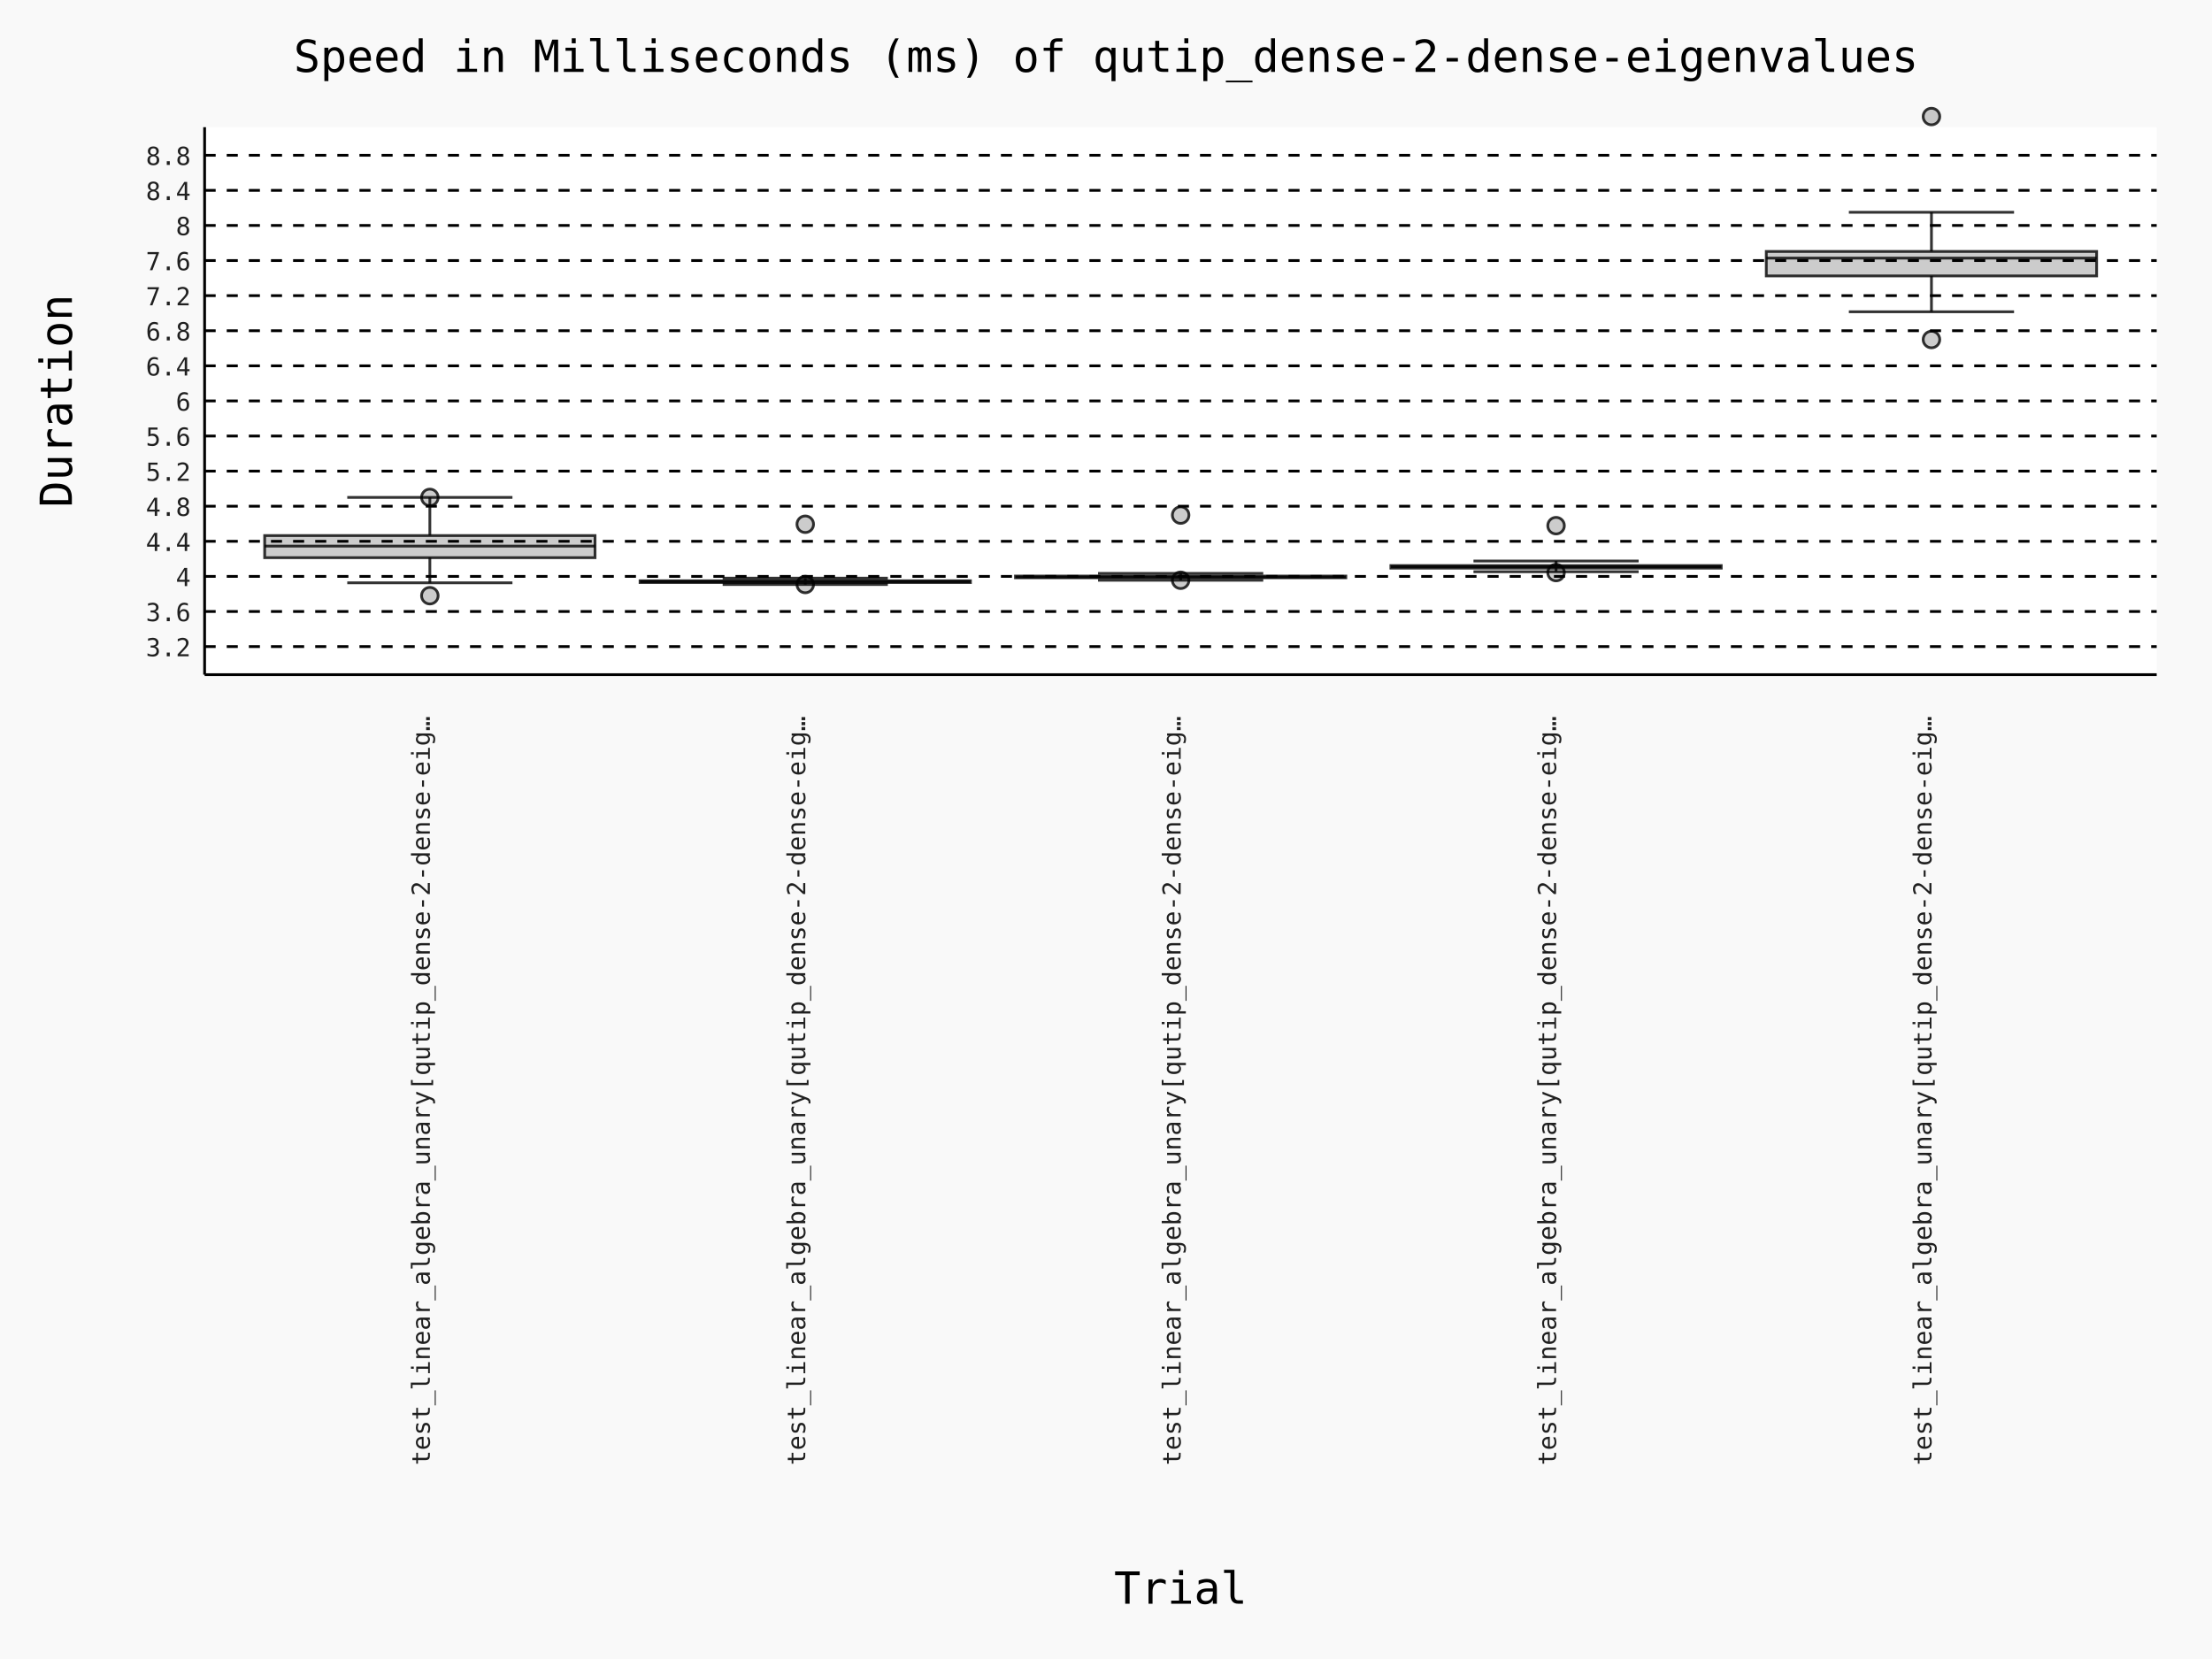
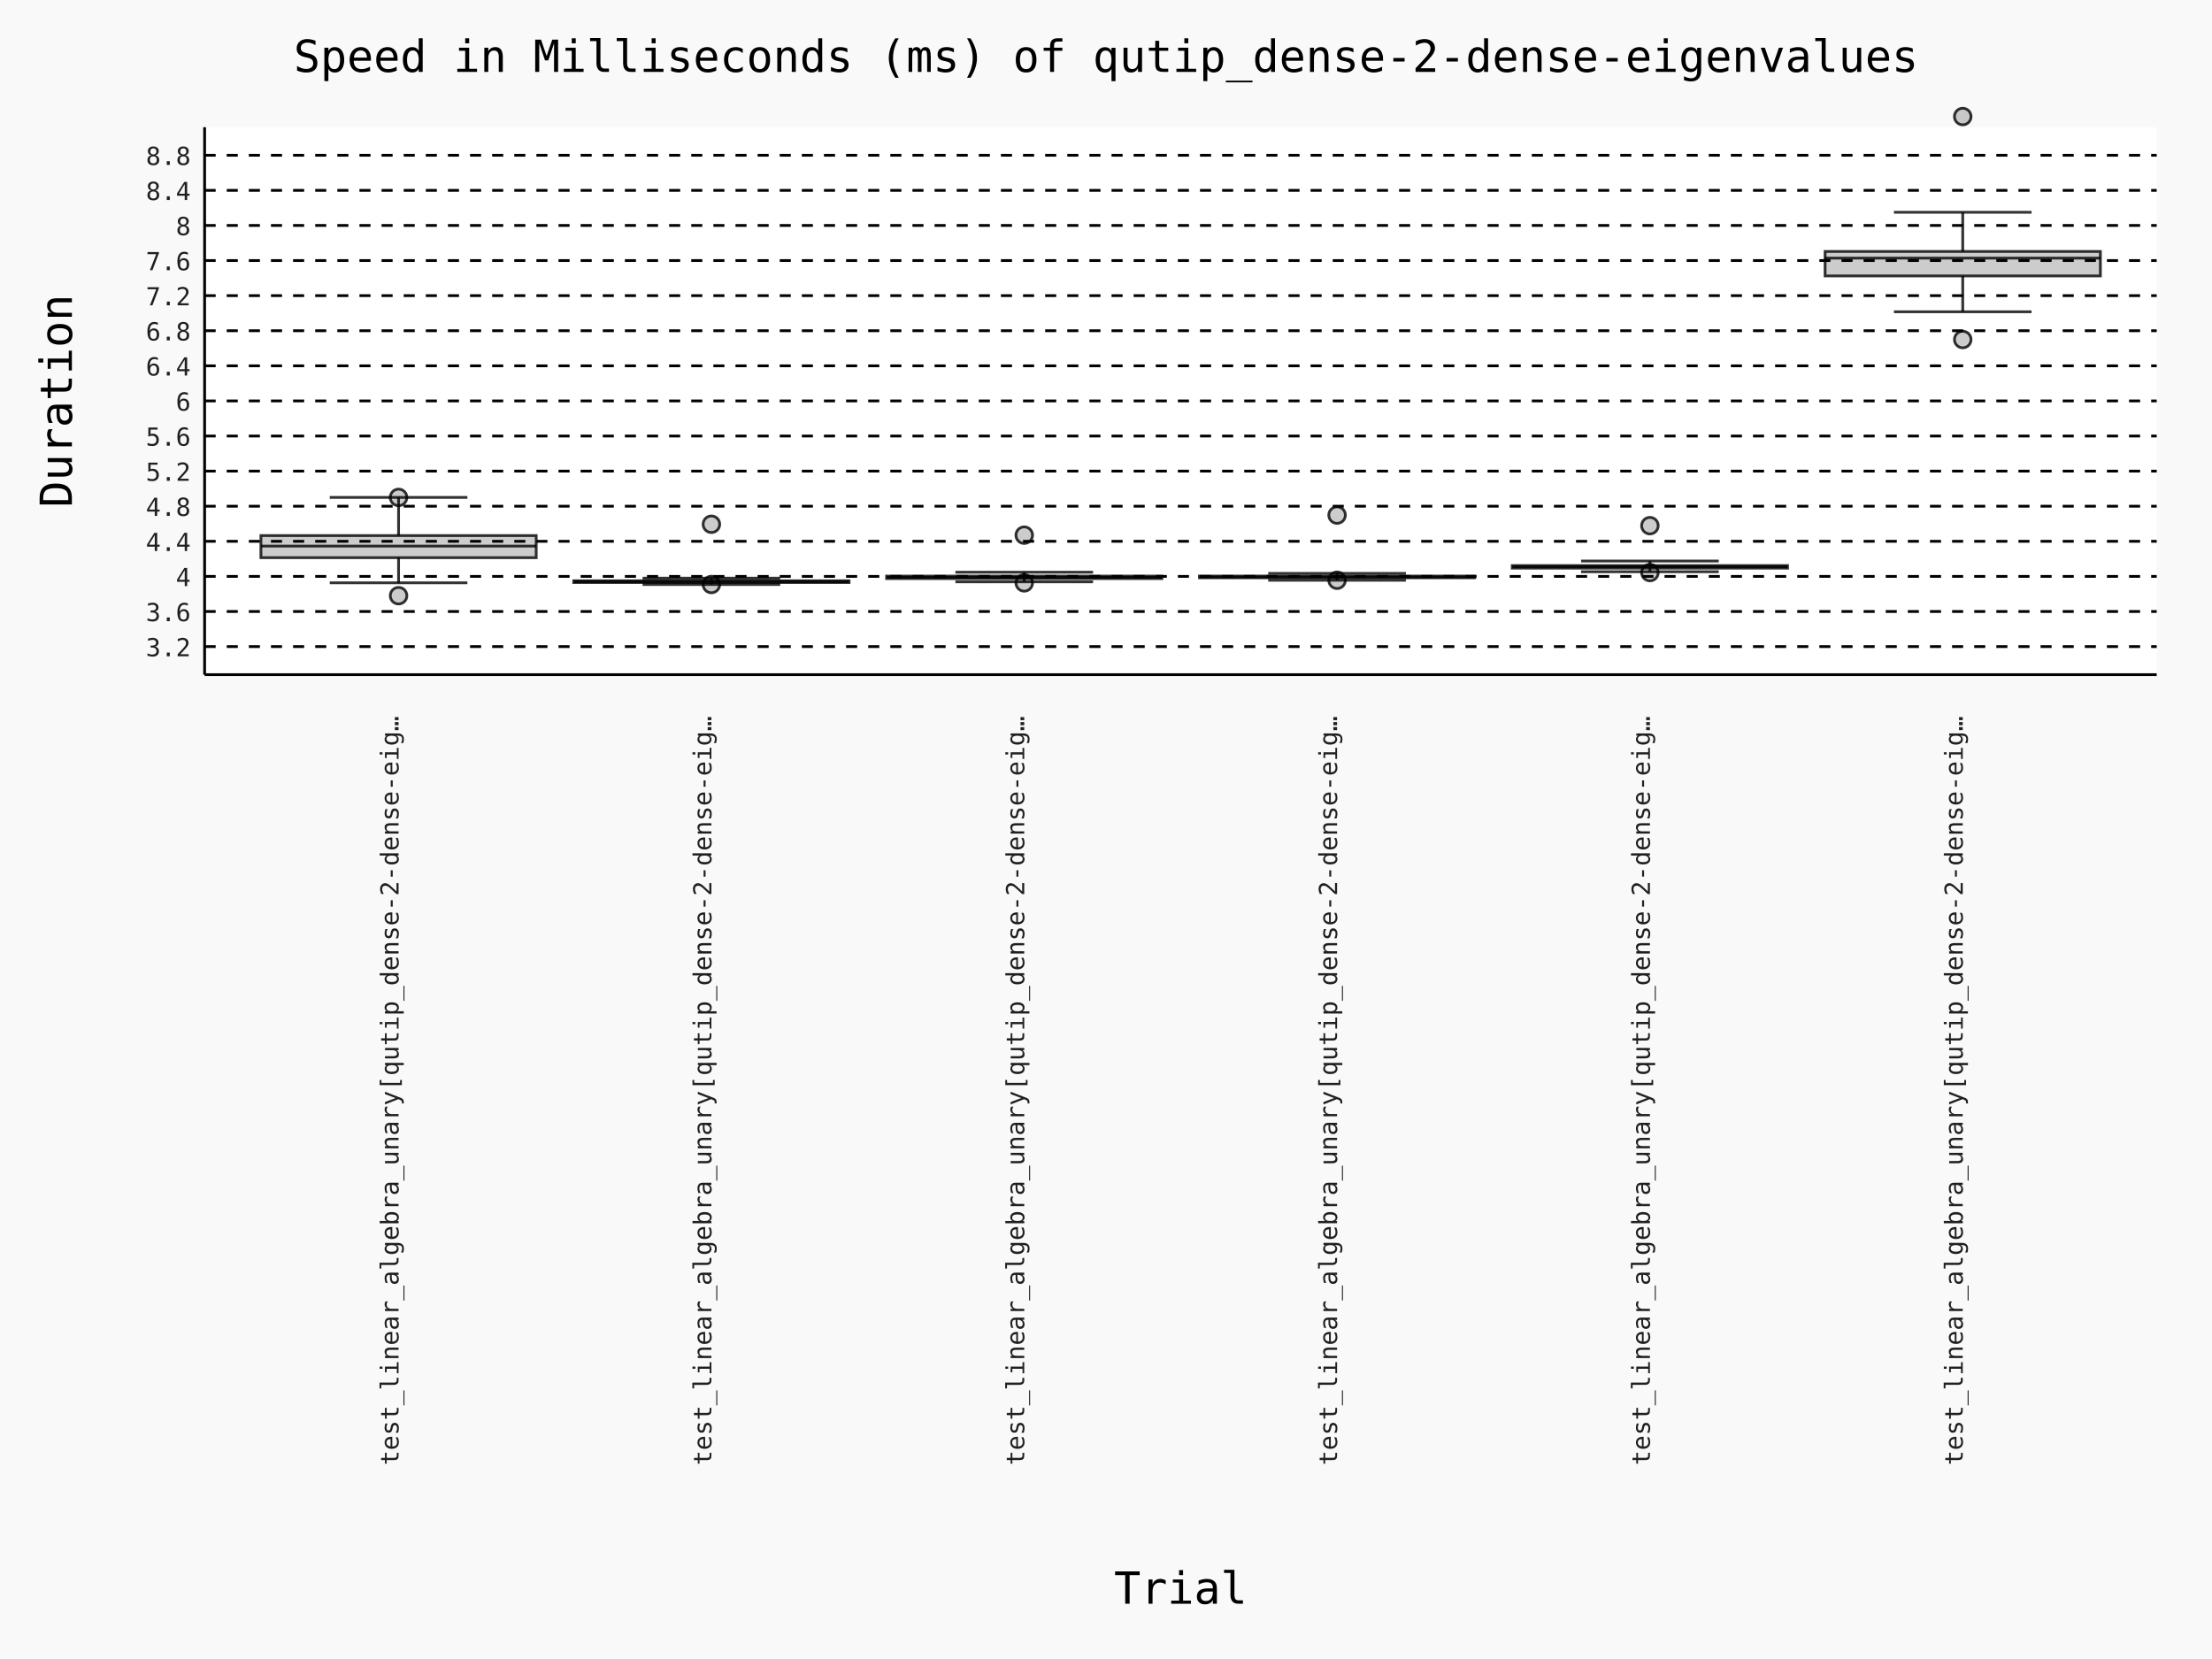
- <svg xmlns="http://www.w3.org/2000/svg" id="chart-a00bf936-f40b-4086-8f62-8a62607aaf84" class="pygal-chart" viewBox="0 0 800 600">
+ <svg xmlns="http://www.w3.org/2000/svg" id="chart-571d6aad-c253-4310-aac4-e0d875f1ebc0" class="pygal-chart" viewBox="0 0 800 600">
  <defs>
-     <style type="text/css">#chart-a00bf936-f40b-4086-8f62-8a62607aaf84{-webkit-user-select:none;-webkit-font-smoothing:antialiased;font-family:Consolas,"Deja Vu Sans Mono","Bitstream Vera Sans Mono","Courier New",monospace}#chart-a00bf936-f40b-4086-8f62-8a62607aaf84 .title{font-family:Consolas,"Deja Vu Sans Mono","Bitstream Vera Sans Mono","Courier New",monospace;font-size:16px}#chart-a00bf936-f40b-4086-8f62-8a62607aaf84 .legends .legend text{font-family:Consolas,"Deja Vu Sans Mono","Bitstream Vera Sans Mono","Courier New",monospace;font-size:14px}#chart-a00bf936-f40b-4086-8f62-8a62607aaf84 .axis text{font-family:Consolas,"Deja Vu Sans Mono","Bitstream Vera Sans Mono","Courier New",monospace;font-size:10px}#chart-a00bf936-f40b-4086-8f62-8a62607aaf84 .axis text.major{font-family:Consolas,"Deja Vu Sans Mono","Bitstream Vera Sans Mono","Courier New",monospace;font-size:10px}#chart-a00bf936-f40b-4086-8f62-8a62607aaf84 .text-overlay text.value{font-family:Consolas,"Deja Vu Sans Mono","Bitstream Vera Sans Mono","Courier New",monospace;font-size:16px}#chart-a00bf936-f40b-4086-8f62-8a62607aaf84 .text-overlay text.label{font-family:Consolas,"Deja Vu Sans Mono","Bitstream Vera Sans Mono","Courier New",monospace;font-size:10px}#chart-a00bf936-f40b-4086-8f62-8a62607aaf84 .tooltip{font-family:Consolas,"Deja Vu Sans Mono","Bitstream Vera Sans Mono","Courier New",monospace;font-size:14px}#chart-a00bf936-f40b-4086-8f62-8a62607aaf84 text.no_data{font-family:Consolas,"Deja Vu Sans Mono","Bitstream Vera Sans Mono","Courier New",monospace;font-size:64px}
- #chart-a00bf936-f40b-4086-8f62-8a62607aaf84{background-color:rgba(249,249,249,1)}#chart-a00bf936-f40b-4086-8f62-8a62607aaf84 path,#chart-a00bf936-f40b-4086-8f62-8a62607aaf84 line,#chart-a00bf936-f40b-4086-8f62-8a62607aaf84 rect,#chart-a00bf936-f40b-4086-8f62-8a62607aaf84 circle{-webkit-transition:150ms;-moz-transition:150ms;transition:150ms}#chart-a00bf936-f40b-4086-8f62-8a62607aaf84 .graph &gt; .background{fill:rgba(249,249,249,1)}#chart-a00bf936-f40b-4086-8f62-8a62607aaf84 .plot &gt; .background{fill:rgba(255,255,255,1)}#chart-a00bf936-f40b-4086-8f62-8a62607aaf84 .graph{fill:rgba(0,0,0,.87)}#chart-a00bf936-f40b-4086-8f62-8a62607aaf84 text.no_data{fill:rgba(0,0,0,1)}#chart-a00bf936-f40b-4086-8f62-8a62607aaf84 .title{fill:rgba(0,0,0,1)}#chart-a00bf936-f40b-4086-8f62-8a62607aaf84 .legends .legend text{fill:rgba(0,0,0,.87)}#chart-a00bf936-f40b-4086-8f62-8a62607aaf84 .legends .legend:hover text{fill:rgba(0,0,0,1)}#chart-a00bf936-f40b-4086-8f62-8a62607aaf84 .axis .line{stroke:rgba(0,0,0,1)}#chart-a00bf936-f40b-4086-8f62-8a62607aaf84 .axis .guide.line{stroke:rgba(0,0,0,.54)}#chart-a00bf936-f40b-4086-8f62-8a62607aaf84 .axis .major.line{stroke:rgba(0,0,0,.87)}#chart-a00bf936-f40b-4086-8f62-8a62607aaf84 .axis text.major{fill:rgba(0,0,0,1)}#chart-a00bf936-f40b-4086-8f62-8a62607aaf84 .axis.y .guides:hover .guide.line,#chart-a00bf936-f40b-4086-8f62-8a62607aaf84 .line-graph .axis.x .guides:hover .guide.line,#chart-a00bf936-f40b-4086-8f62-8a62607aaf84 .stackedline-graph .axis.x .guides:hover .guide.line,#chart-a00bf936-f40b-4086-8f62-8a62607aaf84 .xy-graph .axis.x .guides:hover .guide.line{stroke:rgba(0,0,0,1)}#chart-a00bf936-f40b-4086-8f62-8a62607aaf84 .axis .guides:hover text{fill:rgba(0,0,0,1)}#chart-a00bf936-f40b-4086-8f62-8a62607aaf84 .reactive{fill-opacity:.7;stroke-opacity:.8;stroke-width:1}#chart-a00bf936-f40b-4086-8f62-8a62607aaf84 .ci{stroke:rgba(0,0,0,.87)}#chart-a00bf936-f40b-4086-8f62-8a62607aaf84 .reactive.active,#chart-a00bf936-f40b-4086-8f62-8a62607aaf84 .active .reactive{fill-opacity:.8;stroke-opacity:.9;stroke-width:4}#chart-a00bf936-f40b-4086-8f62-8a62607aaf84 .ci .reactive.active{stroke-width:1.5}#chart-a00bf936-f40b-4086-8f62-8a62607aaf84 .series text{fill:rgba(0,0,0,1)}#chart-a00bf936-f40b-4086-8f62-8a62607aaf84 .tooltip rect{fill:rgba(255,255,255,1);stroke:rgba(0,0,0,1);-webkit-transition:opacity 150ms;-moz-transition:opacity 150ms;transition:opacity 150ms}#chart-a00bf936-f40b-4086-8f62-8a62607aaf84 .tooltip .label{fill:rgba(0,0,0,.87)}#chart-a00bf936-f40b-4086-8f62-8a62607aaf84 .tooltip .label{fill:rgba(0,0,0,.87)}#chart-a00bf936-f40b-4086-8f62-8a62607aaf84 .tooltip .legend{font-size:.8em;fill:rgba(0,0,0,.54)}#chart-a00bf936-f40b-4086-8f62-8a62607aaf84 .tooltip .x_label{font-size:.6em;fill:rgba(0,0,0,1)}#chart-a00bf936-f40b-4086-8f62-8a62607aaf84 .tooltip .xlink{font-size:.5em;text-decoration:underline}#chart-a00bf936-f40b-4086-8f62-8a62607aaf84 .tooltip .value{font-size:1.5em}#chart-a00bf936-f40b-4086-8f62-8a62607aaf84 .bound{font-size:.5em}#chart-a00bf936-f40b-4086-8f62-8a62607aaf84 .max-value{font-size:.75em;fill:rgba(0,0,0,.54)}#chart-a00bf936-f40b-4086-8f62-8a62607aaf84 .map-element{fill:rgba(255,255,255,1);stroke:rgba(0,0,0,.54) !important}#chart-a00bf936-f40b-4086-8f62-8a62607aaf84 .map-element .reactive{fill-opacity:inherit;stroke-opacity:inherit}#chart-a00bf936-f40b-4086-8f62-8a62607aaf84 .color-0,#chart-a00bf936-f40b-4086-8f62-8a62607aaf84 .color-0 a:visited{stroke:#000000;fill:#000000}#chart-a00bf936-f40b-4086-8f62-8a62607aaf84 .color-1,#chart-a00bf936-f40b-4086-8f62-8a62607aaf84 .color-1 a:visited{stroke:#000000;fill:#000000}#chart-a00bf936-f40b-4086-8f62-8a62607aaf84 .color-2,#chart-a00bf936-f40b-4086-8f62-8a62607aaf84 .color-2 a:visited{stroke:#000000;fill:#000000}#chart-a00bf936-f40b-4086-8f62-8a62607aaf84 .color-3,#chart-a00bf936-f40b-4086-8f62-8a62607aaf84 .color-3 a:visited{stroke:#000000;fill:#000000}#chart-a00bf936-f40b-4086-8f62-8a62607aaf84 .color-4,#chart-a00bf936-f40b-4086-8f62-8a62607aaf84 .color-4 a:visited{stroke:#000000;fill:#000000}#chart-a00bf936-f40b-4086-8f62-8a62607aaf84 .text-overlay .color-0 text{fill:white}#chart-a00bf936-f40b-4086-8f62-8a62607aaf84 .text-overlay .color-1 text{fill:white}#chart-a00bf936-f40b-4086-8f62-8a62607aaf84 .text-overlay .color-2 text{fill:white}#chart-a00bf936-f40b-4086-8f62-8a62607aaf84 .text-overlay .color-3 text{fill:white}#chart-a00bf936-f40b-4086-8f62-8a62607aaf84 .text-overlay .color-4 text{fill:white}
- #chart-a00bf936-f40b-4086-8f62-8a62607aaf84 text.no_data{text-anchor:middle}#chart-a00bf936-f40b-4086-8f62-8a62607aaf84 .guide.line{fill:none}#chart-a00bf936-f40b-4086-8f62-8a62607aaf84 .centered{text-anchor:middle}#chart-a00bf936-f40b-4086-8f62-8a62607aaf84 .title{text-anchor:middle}#chart-a00bf936-f40b-4086-8f62-8a62607aaf84 .legends .legend text{fill-opacity:1}#chart-a00bf936-f40b-4086-8f62-8a62607aaf84 .axis.x text{text-anchor:middle}#chart-a00bf936-f40b-4086-8f62-8a62607aaf84 .axis.x:not(.web) text[transform]{text-anchor:start}#chart-a00bf936-f40b-4086-8f62-8a62607aaf84 .axis.x:not(.web) text[transform].backwards{text-anchor:end}#chart-a00bf936-f40b-4086-8f62-8a62607aaf84 .axis.y text{text-anchor:end}#chart-a00bf936-f40b-4086-8f62-8a62607aaf84 .axis.y text[transform].backwards{text-anchor:start}#chart-a00bf936-f40b-4086-8f62-8a62607aaf84 .axis.y2 text{text-anchor:start}#chart-a00bf936-f40b-4086-8f62-8a62607aaf84 .axis.y2 text[transform].backwards{text-anchor:end}#chart-a00bf936-f40b-4086-8f62-8a62607aaf84 .axis .guide.line{stroke-dasharray:4,4;stroke:black}#chart-a00bf936-f40b-4086-8f62-8a62607aaf84 .axis .major.guide.line{stroke-dasharray:6,6;stroke:black}#chart-a00bf936-f40b-4086-8f62-8a62607aaf84 .horizontal .axis.y .guide.line,#chart-a00bf936-f40b-4086-8f62-8a62607aaf84 .horizontal .axis.y2 .guide.line,#chart-a00bf936-f40b-4086-8f62-8a62607aaf84 .vertical .axis.x .guide.line{opacity:0}#chart-a00bf936-f40b-4086-8f62-8a62607aaf84 .horizontal .axis.always_show .guide.line,#chart-a00bf936-f40b-4086-8f62-8a62607aaf84 .vertical .axis.always_show .guide.line{opacity:1 !important}#chart-a00bf936-f40b-4086-8f62-8a62607aaf84 .axis.y .guides:hover .guide.line,#chart-a00bf936-f40b-4086-8f62-8a62607aaf84 .axis.y2 .guides:hover .guide.line,#chart-a00bf936-f40b-4086-8f62-8a62607aaf84 .axis.x .guides:hover .guide.line{opacity:1}#chart-a00bf936-f40b-4086-8f62-8a62607aaf84 .axis .guides:hover text{opacity:1}#chart-a00bf936-f40b-4086-8f62-8a62607aaf84 .nofill{fill:none}#chart-a00bf936-f40b-4086-8f62-8a62607aaf84 .subtle-fill{fill-opacity:.2}#chart-a00bf936-f40b-4086-8f62-8a62607aaf84 .dot{stroke-width:1px;fill-opacity:1;stroke-opacity:1}#chart-a00bf936-f40b-4086-8f62-8a62607aaf84 .dot.active{stroke-width:5px}#chart-a00bf936-f40b-4086-8f62-8a62607aaf84 .dot.negative{fill:transparent}#chart-a00bf936-f40b-4086-8f62-8a62607aaf84 text,#chart-a00bf936-f40b-4086-8f62-8a62607aaf84 tspan{stroke:none !important}#chart-a00bf936-f40b-4086-8f62-8a62607aaf84 .series text.active{opacity:1}#chart-a00bf936-f40b-4086-8f62-8a62607aaf84 .tooltip rect{fill-opacity:.95;stroke-width:.5}#chart-a00bf936-f40b-4086-8f62-8a62607aaf84 .tooltip text{fill-opacity:1}#chart-a00bf936-f40b-4086-8f62-8a62607aaf84 .showable{visibility:hidden}#chart-a00bf936-f40b-4086-8f62-8a62607aaf84 .showable.shown{visibility:visible}#chart-a00bf936-f40b-4086-8f62-8a62607aaf84 .gauge-background{fill:rgba(229,229,229,1);stroke:none}#chart-a00bf936-f40b-4086-8f62-8a62607aaf84 .bg-lines{stroke:rgba(249,249,249,1);stroke-width:2px}
+     <style type="text/css">#chart-571d6aad-c253-4310-aac4-e0d875f1ebc0{-webkit-user-select:none;-webkit-font-smoothing:antialiased;font-family:Consolas,"Deja Vu Sans Mono","Bitstream Vera Sans Mono","Courier New",monospace}#chart-571d6aad-c253-4310-aac4-e0d875f1ebc0 .title{font-family:Consolas,"Deja Vu Sans Mono","Bitstream Vera Sans Mono","Courier New",monospace;font-size:16px}#chart-571d6aad-c253-4310-aac4-e0d875f1ebc0 .legends .legend text{font-family:Consolas,"Deja Vu Sans Mono","Bitstream Vera Sans Mono","Courier New",monospace;font-size:14px}#chart-571d6aad-c253-4310-aac4-e0d875f1ebc0 .axis text{font-family:Consolas,"Deja Vu Sans Mono","Bitstream Vera Sans Mono","Courier New",monospace;font-size:10px}#chart-571d6aad-c253-4310-aac4-e0d875f1ebc0 .axis text.major{font-family:Consolas,"Deja Vu Sans Mono","Bitstream Vera Sans Mono","Courier New",monospace;font-size:10px}#chart-571d6aad-c253-4310-aac4-e0d875f1ebc0 .text-overlay text.value{font-family:Consolas,"Deja Vu Sans Mono","Bitstream Vera Sans Mono","Courier New",monospace;font-size:16px}#chart-571d6aad-c253-4310-aac4-e0d875f1ebc0 .text-overlay text.label{font-family:Consolas,"Deja Vu Sans Mono","Bitstream Vera Sans Mono","Courier New",monospace;font-size:10px}#chart-571d6aad-c253-4310-aac4-e0d875f1ebc0 .tooltip{font-family:Consolas,"Deja Vu Sans Mono","Bitstream Vera Sans Mono","Courier New",monospace;font-size:14px}#chart-571d6aad-c253-4310-aac4-e0d875f1ebc0 text.no_data{font-family:Consolas,"Deja Vu Sans Mono","Bitstream Vera Sans Mono","Courier New",monospace;font-size:64px}
+ #chart-571d6aad-c253-4310-aac4-e0d875f1ebc0{background-color:rgba(249,249,249,1)}#chart-571d6aad-c253-4310-aac4-e0d875f1ebc0 path,#chart-571d6aad-c253-4310-aac4-e0d875f1ebc0 line,#chart-571d6aad-c253-4310-aac4-e0d875f1ebc0 rect,#chart-571d6aad-c253-4310-aac4-e0d875f1ebc0 circle{-webkit-transition:150ms;-moz-transition:150ms;transition:150ms}#chart-571d6aad-c253-4310-aac4-e0d875f1ebc0 .graph &gt; .background{fill:rgba(249,249,249,1)}#chart-571d6aad-c253-4310-aac4-e0d875f1ebc0 .plot &gt; .background{fill:rgba(255,255,255,1)}#chart-571d6aad-c253-4310-aac4-e0d875f1ebc0 .graph{fill:rgba(0,0,0,.87)}#chart-571d6aad-c253-4310-aac4-e0d875f1ebc0 text.no_data{fill:rgba(0,0,0,1)}#chart-571d6aad-c253-4310-aac4-e0d875f1ebc0 .title{fill:rgba(0,0,0,1)}#chart-571d6aad-c253-4310-aac4-e0d875f1ebc0 .legends .legend text{fill:rgba(0,0,0,.87)}#chart-571d6aad-c253-4310-aac4-e0d875f1ebc0 .legends .legend:hover text{fill:rgba(0,0,0,1)}#chart-571d6aad-c253-4310-aac4-e0d875f1ebc0 .axis .line{stroke:rgba(0,0,0,1)}#chart-571d6aad-c253-4310-aac4-e0d875f1ebc0 .axis .guide.line{stroke:rgba(0,0,0,.54)}#chart-571d6aad-c253-4310-aac4-e0d875f1ebc0 .axis .major.line{stroke:rgba(0,0,0,.87)}#chart-571d6aad-c253-4310-aac4-e0d875f1ebc0 .axis text.major{fill:rgba(0,0,0,1)}#chart-571d6aad-c253-4310-aac4-e0d875f1ebc0 .axis.y .guides:hover .guide.line,#chart-571d6aad-c253-4310-aac4-e0d875f1ebc0 .line-graph .axis.x .guides:hover .guide.line,#chart-571d6aad-c253-4310-aac4-e0d875f1ebc0 .stackedline-graph .axis.x .guides:hover .guide.line,#chart-571d6aad-c253-4310-aac4-e0d875f1ebc0 .xy-graph .axis.x .guides:hover .guide.line{stroke:rgba(0,0,0,1)}#chart-571d6aad-c253-4310-aac4-e0d875f1ebc0 .axis .guides:hover text{fill:rgba(0,0,0,1)}#chart-571d6aad-c253-4310-aac4-e0d875f1ebc0 .reactive{fill-opacity:.7;stroke-opacity:.8;stroke-width:1}#chart-571d6aad-c253-4310-aac4-e0d875f1ebc0 .ci{stroke:rgba(0,0,0,.87)}#chart-571d6aad-c253-4310-aac4-e0d875f1ebc0 .reactive.active,#chart-571d6aad-c253-4310-aac4-e0d875f1ebc0 .active .reactive{fill-opacity:.8;stroke-opacity:.9;stroke-width:4}#chart-571d6aad-c253-4310-aac4-e0d875f1ebc0 .ci .reactive.active{stroke-width:1.5}#chart-571d6aad-c253-4310-aac4-e0d875f1ebc0 .series text{fill:rgba(0,0,0,1)}#chart-571d6aad-c253-4310-aac4-e0d875f1ebc0 .tooltip rect{fill:rgba(255,255,255,1);stroke:rgba(0,0,0,1);-webkit-transition:opacity 150ms;-moz-transition:opacity 150ms;transition:opacity 150ms}#chart-571d6aad-c253-4310-aac4-e0d875f1ebc0 .tooltip .label{fill:rgba(0,0,0,.87)}#chart-571d6aad-c253-4310-aac4-e0d875f1ebc0 .tooltip .label{fill:rgba(0,0,0,.87)}#chart-571d6aad-c253-4310-aac4-e0d875f1ebc0 .tooltip .legend{font-size:.8em;fill:rgba(0,0,0,.54)}#chart-571d6aad-c253-4310-aac4-e0d875f1ebc0 .tooltip .x_label{font-size:.6em;fill:rgba(0,0,0,1)}#chart-571d6aad-c253-4310-aac4-e0d875f1ebc0 .tooltip .xlink{font-size:.5em;text-decoration:underline}#chart-571d6aad-c253-4310-aac4-e0d875f1ebc0 .tooltip .value{font-size:1.5em}#chart-571d6aad-c253-4310-aac4-e0d875f1ebc0 .bound{font-size:.5em}#chart-571d6aad-c253-4310-aac4-e0d875f1ebc0 .max-value{font-size:.75em;fill:rgba(0,0,0,.54)}#chart-571d6aad-c253-4310-aac4-e0d875f1ebc0 .map-element{fill:rgba(255,255,255,1);stroke:rgba(0,0,0,.54) !important}#chart-571d6aad-c253-4310-aac4-e0d875f1ebc0 .map-element .reactive{fill-opacity:inherit;stroke-opacity:inherit}#chart-571d6aad-c253-4310-aac4-e0d875f1ebc0 .color-0,#chart-571d6aad-c253-4310-aac4-e0d875f1ebc0 .color-0 a:visited{stroke:#000000;fill:#000000}#chart-571d6aad-c253-4310-aac4-e0d875f1ebc0 .color-1,#chart-571d6aad-c253-4310-aac4-e0d875f1ebc0 .color-1 a:visited{stroke:#000000;fill:#000000}#chart-571d6aad-c253-4310-aac4-e0d875f1ebc0 .color-2,#chart-571d6aad-c253-4310-aac4-e0d875f1ebc0 .color-2 a:visited{stroke:#000000;fill:#000000}#chart-571d6aad-c253-4310-aac4-e0d875f1ebc0 .color-3,#chart-571d6aad-c253-4310-aac4-e0d875f1ebc0 .color-3 a:visited{stroke:#000000;fill:#000000}#chart-571d6aad-c253-4310-aac4-e0d875f1ebc0 .color-4,#chart-571d6aad-c253-4310-aac4-e0d875f1ebc0 .color-4 a:visited{stroke:#000000;fill:#000000}#chart-571d6aad-c253-4310-aac4-e0d875f1ebc0 .color-5,#chart-571d6aad-c253-4310-aac4-e0d875f1ebc0 .color-5 a:visited{stroke:#000000;fill:#000000}#chart-571d6aad-c253-4310-aac4-e0d875f1ebc0 .text-overlay .color-0 text{fill:white}#chart-571d6aad-c253-4310-aac4-e0d875f1ebc0 .text-overlay .color-1 text{fill:white}#chart-571d6aad-c253-4310-aac4-e0d875f1ebc0 .text-overlay .color-2 text{fill:white}#chart-571d6aad-c253-4310-aac4-e0d875f1ebc0 .text-overlay .color-3 text{fill:white}#chart-571d6aad-c253-4310-aac4-e0d875f1ebc0 .text-overlay .color-4 text{fill:white}#chart-571d6aad-c253-4310-aac4-e0d875f1ebc0 .text-overlay .color-5 text{fill:white}
+ #chart-571d6aad-c253-4310-aac4-e0d875f1ebc0 text.no_data{text-anchor:middle}#chart-571d6aad-c253-4310-aac4-e0d875f1ebc0 .guide.line{fill:none}#chart-571d6aad-c253-4310-aac4-e0d875f1ebc0 .centered{text-anchor:middle}#chart-571d6aad-c253-4310-aac4-e0d875f1ebc0 .title{text-anchor:middle}#chart-571d6aad-c253-4310-aac4-e0d875f1ebc0 .legends .legend text{fill-opacity:1}#chart-571d6aad-c253-4310-aac4-e0d875f1ebc0 .axis.x text{text-anchor:middle}#chart-571d6aad-c253-4310-aac4-e0d875f1ebc0 .axis.x:not(.web) text[transform]{text-anchor:start}#chart-571d6aad-c253-4310-aac4-e0d875f1ebc0 .axis.x:not(.web) text[transform].backwards{text-anchor:end}#chart-571d6aad-c253-4310-aac4-e0d875f1ebc0 .axis.y text{text-anchor:end}#chart-571d6aad-c253-4310-aac4-e0d875f1ebc0 .axis.y text[transform].backwards{text-anchor:start}#chart-571d6aad-c253-4310-aac4-e0d875f1ebc0 .axis.y2 text{text-anchor:start}#chart-571d6aad-c253-4310-aac4-e0d875f1ebc0 .axis.y2 text[transform].backwards{text-anchor:end}#chart-571d6aad-c253-4310-aac4-e0d875f1ebc0 .axis .guide.line{stroke-dasharray:4,4;stroke:black}#chart-571d6aad-c253-4310-aac4-e0d875f1ebc0 .axis .major.guide.line{stroke-dasharray:6,6;stroke:black}#chart-571d6aad-c253-4310-aac4-e0d875f1ebc0 .horizontal .axis.y .guide.line,#chart-571d6aad-c253-4310-aac4-e0d875f1ebc0 .horizontal .axis.y2 .guide.line,#chart-571d6aad-c253-4310-aac4-e0d875f1ebc0 .vertical .axis.x .guide.line{opacity:0}#chart-571d6aad-c253-4310-aac4-e0d875f1ebc0 .horizontal .axis.always_show .guide.line,#chart-571d6aad-c253-4310-aac4-e0d875f1ebc0 .vertical .axis.always_show .guide.line{opacity:1 !important}#chart-571d6aad-c253-4310-aac4-e0d875f1ebc0 .axis.y .guides:hover .guide.line,#chart-571d6aad-c253-4310-aac4-e0d875f1ebc0 .axis.y2 .guides:hover .guide.line,#chart-571d6aad-c253-4310-aac4-e0d875f1ebc0 .axis.x .guides:hover .guide.line{opacity:1}#chart-571d6aad-c253-4310-aac4-e0d875f1ebc0 .axis .guides:hover text{opacity:1}#chart-571d6aad-c253-4310-aac4-e0d875f1ebc0 .nofill{fill:none}#chart-571d6aad-c253-4310-aac4-e0d875f1ebc0 .subtle-fill{fill-opacity:.2}#chart-571d6aad-c253-4310-aac4-e0d875f1ebc0 .dot{stroke-width:1px;fill-opacity:1;stroke-opacity:1}#chart-571d6aad-c253-4310-aac4-e0d875f1ebc0 .dot.active{stroke-width:5px}#chart-571d6aad-c253-4310-aac4-e0d875f1ebc0 .dot.negative{fill:transparent}#chart-571d6aad-c253-4310-aac4-e0d875f1ebc0 text,#chart-571d6aad-c253-4310-aac4-e0d875f1ebc0 tspan{stroke:none !important}#chart-571d6aad-c253-4310-aac4-e0d875f1ebc0 .series text.active{opacity:1}#chart-571d6aad-c253-4310-aac4-e0d875f1ebc0 .tooltip rect{fill-opacity:.95;stroke-width:.5}#chart-571d6aad-c253-4310-aac4-e0d875f1ebc0 .tooltip text{fill-opacity:1}#chart-571d6aad-c253-4310-aac4-e0d875f1ebc0 .showable{visibility:hidden}#chart-571d6aad-c253-4310-aac4-e0d875f1ebc0 .showable.shown{visibility:visible}#chart-571d6aad-c253-4310-aac4-e0d875f1ebc0 .gauge-background{fill:rgba(229,229,229,1);stroke:none}#chart-571d6aad-c253-4310-aac4-e0d875f1ebc0 .bg-lines{stroke:rgba(249,249,249,1);stroke-width:2px}
.tooltip .value{font-size:1em !important}.axis text{font-size:9px !important}</style>
  </defs>
  <g class="graph custombox-graph vertical">
    <rect x="0" y="0" width="800" height="600" class="background" />
    <g transform="translate(74, 46)" class="plot">
      <rect x="0" y="0" width="706.0" height="198.0" class="background" />
      <g class="axis y always_show">
        <path d="M0 198 h706" class="line" />
        <g class="guides">
          <path d="M0 187.846 h706" class="guide line" />
          <text x="-5" y="191.346" class="">3.2</text>
        </g>
        <g class="guides">
          <path d="M0 175.154 h706" class="guide line" />
          <text x="-5" y="178.654" class="">3.6</text>
        </g>
        <g class="guides">
          <path d="M0 162.462 h706" class="guide line" />
          <text x="-5" y="165.962" class="">4</text>
        </g>
        <g class="guides">
          <path d="M0 149.769 h706" class="guide line" />
          <text x="-5" y="153.269" class="">4.4</text>
        </g>
        <g class="guides">
          <path d="M0 137.077 h706" class="guide line" />
          <text x="-5" y="140.577" class="">4.8</text>
        </g>
        <g class="guides">
          <path d="M0 124.385 h706" class="guide line" />
          <text x="-5" y="127.885" class="">5.2</text>
        </g>
        <g class="guides">
          <path d="M0 111.692 h706" class="guide line" />
          <text x="-5" y="115.192" class="">5.6</text>
        </g>
        <g class="guides">
          <path d="M0 99 h706" class="guide line" />
          <text x="-5" y="102.5" class="">6</text>
        </g>
        <g class="guides">
          <path d="M0 86.308 h706" class="guide line" />
          <text x="-5" y="89.808" class="">6.4</text>
        </g>
        <g class="guides">
          <path d="M0 73.615 h706" class="guide line" />
          <text x="-5" y="77.115" class="">6.8</text>
        </g>
        <g class="guides">
          <path d="M0 60.923 h706" class="guide line" />
          <text x="-5" y="64.423" class="">7.2</text>
        </g>
        <g class="guides">
          <path d="M0 48.231 h706" class="guide line" />
          <text x="-5" y="51.731" class="">7.6</text>
        </g>
        <g class="guides">
          <path d="M0 35.538 h706" class="guide line" />
          <text x="-5" y="39.038" class="">8</text>
        </g>
        <g class="guides">
          <path d="M0 22.846 h706" class="guide line" />
          <text x="-5" y="26.346" class="">8.4</text>
        </g>
        <g class="guides">
          <path d="M0 10.154 h706" class="guide line" />
          <text x="-5" y="13.654" class="">8.8</text>
        </g>
      </g>
      <g class="axis x">
        <path d="M0 0 v198" class="line" />
        <g class="guides">
-           <path d="M81.462 0 v198" class="guide line" />
-           <text x="81.462" y="213.0" class="backwards" transform="rotate(270 81.46154 213)">test_linear_algebra_unary[qutip_dense-2-dense-eig…</text>
-         </g>
-         <g class="guides">
-           <path d="M217.231 0 v198" class="guide line" />
-           <text x="217.231" y="213.0" class="backwards" transform="rotate(270 217.2308 213)">test_linear_algebra_unary[qutip_dense-2-dense-eig…</text>
-         </g>
-         <g class="guides">
-           <path d="M353 0 v198" class="guide line" />
-           <text x="353.0" y="213.0" class="backwards" transform="rotate(270 353 213)">test_linear_algebra_unary[qutip_dense-2-dense-eig…</text>
-         </g>
-         <g class="guides">
-           <path d="M488.769 0 v198" class="guide line" />
-           <text x="488.769" y="213.0" class="backwards" transform="rotate(270 488.7692 213)">test_linear_algebra_unary[qutip_dense-2-dense-eig…</text>
-         </g>
-         <g class="guides">
-           <path d="M624.538 0 v198" class="guide line" />
-           <text x="624.538" y="213.0" class="backwards" transform="rotate(270 624.5385 213)">test_linear_algebra_unary[qutip_dense-2-dense-eig…</text>
+           <path d="M70.147 0 v198" class="guide line" />
+           <text x="70.147" y="213.0" class="backwards" transform="rotate(270 70.14744 213)">test_linear_algebra_unary[qutip_dense-2-dense-eig…</text>
+         </g>
+         <g class="guides">
+           <path d="M183.288 0 v198" class="guide line" />
+           <text x="183.288" y="213.0" class="backwards" transform="rotate(270 183.2885 213)">test_linear_algebra_unary[qutip_dense-2-dense-eig…</text>
+         </g>
+         <g class="guides">
+           <path d="M296.429 0 v198" class="guide line" />
+           <text x="296.429" y="213.0" class="backwards" transform="rotate(270 296.4295 213)">test_linear_algebra_unary[qutip_dense-2-dense-eig…</text>
+         </g>
+         <g class="guides">
+           <path d="M409.571 0 v198" class="guide line" />
+           <text x="409.571" y="213.0" class="backwards" transform="rotate(270 409.5705 213)">test_linear_algebra_unary[qutip_dense-2-dense-eig…</text>
+         </g>
+         <g class="guides">
+           <path d="M522.712 0 v198" class="guide line" />
+           <text x="522.712" y="213.0" class="backwards" transform="rotate(270 522.7115 213)">test_linear_algebra_unary[qutip_dense-2-dense-eig…</text>
+         </g>
+         <g class="guides">
+           <path d="M635.853 0 v198" class="guide line" />
+           <text x="635.853" y="213.0" class="backwards" transform="rotate(270 635.8526 213)">test_linear_algebra_unary[qutip_dense-2-dense-eig…</text>
        </g>
      </g>
      <g class="series serie-0 color-0">
        <g class="boxes">
          <g class="box">
-             <path stroke-width="3" d="M51.592 164.78 L111.331 164.78" class="reactive tooltip-trigger" />
-             <path stroke-width="3" d="M21.723 151.503 L141.2 151.503" class="reactive tooltip-trigger" />
-             <path stroke-width="3" d="M51.592 133.895 L111.331 133.895" class="reactive tooltip-trigger" />
-             <path stroke-width="2" d="M81.462 164.78 L81.462 155.692" class="reactive tooltip-trigger" />
-             <path stroke-width="2" d="M81.462 133.895 L81.462 147.695" class="reactive tooltip-trigger" />
-             <rect x="21.723" y="147.695" height="7.997" width="119.477" class="subtle-fill reactive tooltip-trigger" />
-             <circle cx="81.462" cy="169.438" r="3" class="subtle-fill reactive tooltip-trigger" />
-             <circle cx="81.462" cy="133.895" r="3" class="subtle-fill reactive tooltip-trigger" />
+             <path stroke-width="3" d="M45.256 164.78 L95.038 164.78" class="reactive tooltip-trigger" />
+             <path stroke-width="3" d="M20.365 151.503 L119.929 151.503" class="reactive tooltip-trigger" />
+             <path stroke-width="3" d="M45.256 133.895 L95.038 133.895" class="reactive tooltip-trigger" />
+             <path stroke-width="2" d="M70.147 164.78 L70.147 155.692" class="reactive tooltip-trigger" />
+             <path stroke-width="2" d="M70.147 133.895 L70.147 147.695" class="reactive tooltip-trigger" />
+             <rect x="20.365" y="147.695" height="7.997" width="99.564" class="subtle-fill reactive tooltip-trigger" />
+             <circle cx="70.147" cy="169.438" r="3" class="subtle-fill reactive tooltip-trigger" />
+             <circle cx="70.147" cy="133.895" r="3" class="subtle-fill reactive tooltip-trigger" />
          </g>
        </g>
      </g>
      <g class="series serie-1 color-1">
        <g class="boxes">
          <g class="box">
-             <path stroke-width="3" d="M187.362 165.393 L247.1 165.393" class="reactive tooltip-trigger" />
-             <path stroke-width="3" d="M157.492 164.358 L276.969 164.358" class="reactive tooltip-trigger" />
-             <path stroke-width="3" d="M187.362 163.092 L247.1 163.092" class="reactive tooltip-trigger" />
-             <path stroke-width="2" d="M217.231 165.393 L217.231 164.68" class="reactive tooltip-trigger" />
-             <path stroke-width="2" d="M217.231 163.092 L217.231 164.05" class="reactive tooltip-trigger" />
-             <rect x="157.492" y="164.05" height="0.631" width="119.477" class="subtle-fill reactive tooltip-trigger" />
-             <circle cx="217.231" cy="165.393" r="3" class="subtle-fill reactive tooltip-trigger" />
-             <circle cx="217.231" cy="143.6" r="3" class="subtle-fill reactive tooltip-trigger" />
+             <path stroke-width="3" d="M158.397 165.393 L208.179 165.393" class="reactive tooltip-trigger" />
+             <path stroke-width="3" d="M133.506 164.358 L233.071 164.358" class="reactive tooltip-trigger" />
+             <path stroke-width="3" d="M158.397 163.092 L208.179 163.092" class="reactive tooltip-trigger" />
+             <path stroke-width="2" d="M183.288 165.393 L183.288 164.68" class="reactive tooltip-trigger" />
+             <path stroke-width="2" d="M183.288 163.092 L183.288 164.05" class="reactive tooltip-trigger" />
+             <rect x="133.506" y="164.05" height="0.631" width="99.564" class="subtle-fill reactive tooltip-trigger" />
+             <circle cx="183.288" cy="165.393" r="3" class="subtle-fill reactive tooltip-trigger" />
+             <circle cx="183.288" cy="143.6" r="3" class="subtle-fill reactive tooltip-trigger" />
          </g>
        </g>
      </g>
      <g class="series serie-2 color-2">
        <g class="boxes">
          <g class="box">
-             <path stroke-width="3" d="M323.131 163.858 L382.869 163.858" class="reactive tooltip-trigger" />
-             <path stroke-width="3" d="M293.262 162.69 L412.738 162.69" class="reactive tooltip-trigger" />
-             <path stroke-width="3" d="M323.131 161.377 L382.869 161.377" class="reactive tooltip-trigger" />
-             <path stroke-width="2" d="M353 163.858 L353 162.958" class="reactive tooltip-trigger" />
-             <path stroke-width="2" d="M353 161.377 L353 162.339" class="reactive tooltip-trigger" />
-             <rect x="293.262" y="162.339" height="0.619" width="119.477" class="subtle-fill reactive tooltip-trigger" />
-             <circle cx="353.0" cy="163.858" r="3" class="subtle-fill reactive tooltip-trigger" />
-             <circle cx="353.0" cy="140.288" r="3" class="subtle-fill reactive tooltip-trigger" />
+             <path stroke-width="3" d="M271.538 164.431 L321.321 164.431" class="reactive tooltip-trigger" />
+             <path stroke-width="3" d="M246.647 162.785 L346.212 162.785" class="reactive tooltip-trigger" />
+             <path stroke-width="3" d="M271.538 160.95 L321.321 160.95" class="reactive tooltip-trigger" />
+             <path stroke-width="2" d="M296.429 164.431 L296.429 163.25" class="reactive tooltip-trigger" />
+             <path stroke-width="2" d="M296.429 160.95 L296.429 162.349" class="reactive tooltip-trigger" />
+             <rect x="246.647" y="162.349" height="0.901" width="99.564" class="subtle-fill reactive tooltip-trigger" />
+             <circle cx="296.429" cy="164.808" r="3" class="subtle-fill reactive tooltip-trigger" />
+             <circle cx="296.429" cy="147.547" r="3" class="subtle-fill reactive tooltip-trigger" />
          </g>
        </g>
      </g>
      <g class="series serie-3 color-3">
        <g class="boxes">
          <g class="box">
-             <path stroke-width="3" d="M458.9 160.778 L518.638 160.778" class="reactive tooltip-trigger" />
-             <path stroke-width="3" d="M429.031 158.953 L548.508 158.953" class="reactive tooltip-trigger" />
-             <path stroke-width="3" d="M458.9 156.9 L518.638 156.9" class="reactive tooltip-trigger" />
-             <path stroke-width="2" d="M488.769 160.778 L488.769 159.477" class="reactive tooltip-trigger" />
-             <path stroke-width="2" d="M488.769 156.9 L488.769 158.547" class="reactive tooltip-trigger" />
-             <rect x="429.031" y="158.547" height="0.93" width="119.477" class="subtle-fill reactive tooltip-trigger" />
-             <circle cx="488.769" cy="161.076" r="3" class="subtle-fill reactive tooltip-trigger" />
-             <circle cx="488.769" cy="144.113" r="3" class="subtle-fill reactive tooltip-trigger" />
+             <path stroke-width="3" d="M384.679 163.858 L434.462 163.858" class="reactive tooltip-trigger" />
+             <path stroke-width="3" d="M359.788 162.69 L459.353 162.69" class="reactive tooltip-trigger" />
+             <path stroke-width="3" d="M384.679 161.377 L434.462 161.377" class="reactive tooltip-trigger" />
+             <path stroke-width="2" d="M409.571 163.858 L409.571 162.958" class="reactive tooltip-trigger" />
+             <path stroke-width="2" d="M409.571 161.377 L409.571 162.339" class="reactive tooltip-trigger" />
+             <rect x="359.788" y="162.339" height="0.619" width="99.564" class="subtle-fill reactive tooltip-trigger" />
+             <circle cx="409.571" cy="163.858" r="3" class="subtle-fill reactive tooltip-trigger" />
+             <circle cx="409.571" cy="140.288" r="3" class="subtle-fill reactive tooltip-trigger" />
          </g>
        </g>
      </g>
      <g class="series serie-4 color-4">
        <g class="boxes">
          <g class="box">
-             <path stroke-width="3" d="M594.669 66.758 L654.408 66.758" class="reactive tooltip-trigger" />
-             <path stroke-width="3" d="M564.8 47.35 L684.277 47.35" class="reactive tooltip-trigger" />
-             <path stroke-width="3" d="M594.669 30.773 L654.408 30.773" class="reactive tooltip-trigger" />
-             <path stroke-width="2" d="M624.538 66.758 L624.538 53.793" class="reactive tooltip-trigger" />
-             <path stroke-width="2" d="M624.538 30.773 L624.538 44.944" class="reactive tooltip-trigger" />
-             <rect x="564.8" y="44.944" height="8.85" width="119.477" class="subtle-fill reactive tooltip-trigger" />
-             <circle cx="624.538" cy="76.795" r="3" class="subtle-fill reactive tooltip-trigger" />
-             <circle cx="624.538" cy="-3.852" r="3" class="subtle-fill reactive tooltip-trigger" />
+             <path stroke-width="3" d="M497.821 160.778 L547.603 160.778" class="reactive tooltip-trigger" />
+             <path stroke-width="3" d="M472.929 158.953 L572.494 158.953" class="reactive tooltip-trigger" />
+             <path stroke-width="3" d="M497.821 156.9 L547.603 156.9" class="reactive tooltip-trigger" />
+             <path stroke-width="2" d="M522.712 160.778 L522.712 159.477" class="reactive tooltip-trigger" />
+             <path stroke-width="2" d="M522.712 156.9 L522.712 158.547" class="reactive tooltip-trigger" />
+             <rect x="472.929" y="158.547" height="0.93" width="99.564" class="subtle-fill reactive tooltip-trigger" />
+             <circle cx="522.712" cy="161.076" r="3" class="subtle-fill reactive tooltip-trigger" />
+             <circle cx="522.712" cy="144.113" r="3" class="subtle-fill reactive tooltip-trigger" />
+           </g>
+         </g>
+       </g>
+       <g class="series serie-5 color-5">
+         <g class="boxes">
+           <g class="box">
+             <path stroke-width="3" d="M610.962 66.758 L660.744 66.758" class="reactive tooltip-trigger" />
+             <path stroke-width="3" d="M586.071 47.35 L685.635 47.35" class="reactive tooltip-trigger" />
+             <path stroke-width="3" d="M610.962 30.773 L660.744 30.773" class="reactive tooltip-trigger" />
+             <path stroke-width="2" d="M635.853 66.758 L635.853 53.793" class="reactive tooltip-trigger" />
+             <path stroke-width="2" d="M635.853 30.773 L635.853 44.944" class="reactive tooltip-trigger" />
+             <rect x="586.071" y="44.944" height="8.85" width="99.564" class="subtle-fill reactive tooltip-trigger" />
+             <circle cx="635.853" cy="76.795" r="3" class="subtle-fill reactive tooltip-trigger" />
+             <circle cx="635.853" cy="-3.852" r="3" class="subtle-fill reactive tooltip-trigger" />
          </g>
        </g>
      </g>
    </g>
    <g class="titles">
      <text x="400.0" y="26" class="title plot_title">Speed in Milliseconds (ms) of qutip_dense-2-dense-eigenvalues</text>
      <text x="427.0" y="580.0" class="title">Trial</text>
      <text x="0" y="171.0" class="title" transform="rotate(-90 0 145)">Duration</text>
    </g>
    <g transform="translate(74, 46)" class="plot overlay">
      <g class="series serie-0 color-0" />
      <g class="series serie-1 color-1" />
      <g class="series serie-2 color-2" />
      <g class="series serie-3 color-3" />
      <g class="series serie-4 color-4" />
+       <g class="series serie-5 color-5" />
    </g>
    <g transform="translate(74, 46)" class="plot text-overlay">
      <g class="series serie-0 color-0" />
      <g class="series serie-1 color-1" />
      <g class="series serie-2 color-2" />
      <g class="series serie-3 color-3" />
      <g class="series serie-4 color-4" />
+       <g class="series serie-5 color-5" />
    </g>
    <g transform="translate(74, 46)" class="plot tooltip-overlay">
      <g transform="translate(0 0)" style="opacity: 0" class="tooltip">
        <rect rx="0" ry="0" width="0" height="0" class="tooltip-box" />
        <g class="text" />
      </g>
    </g>
  </g>
</svg>
